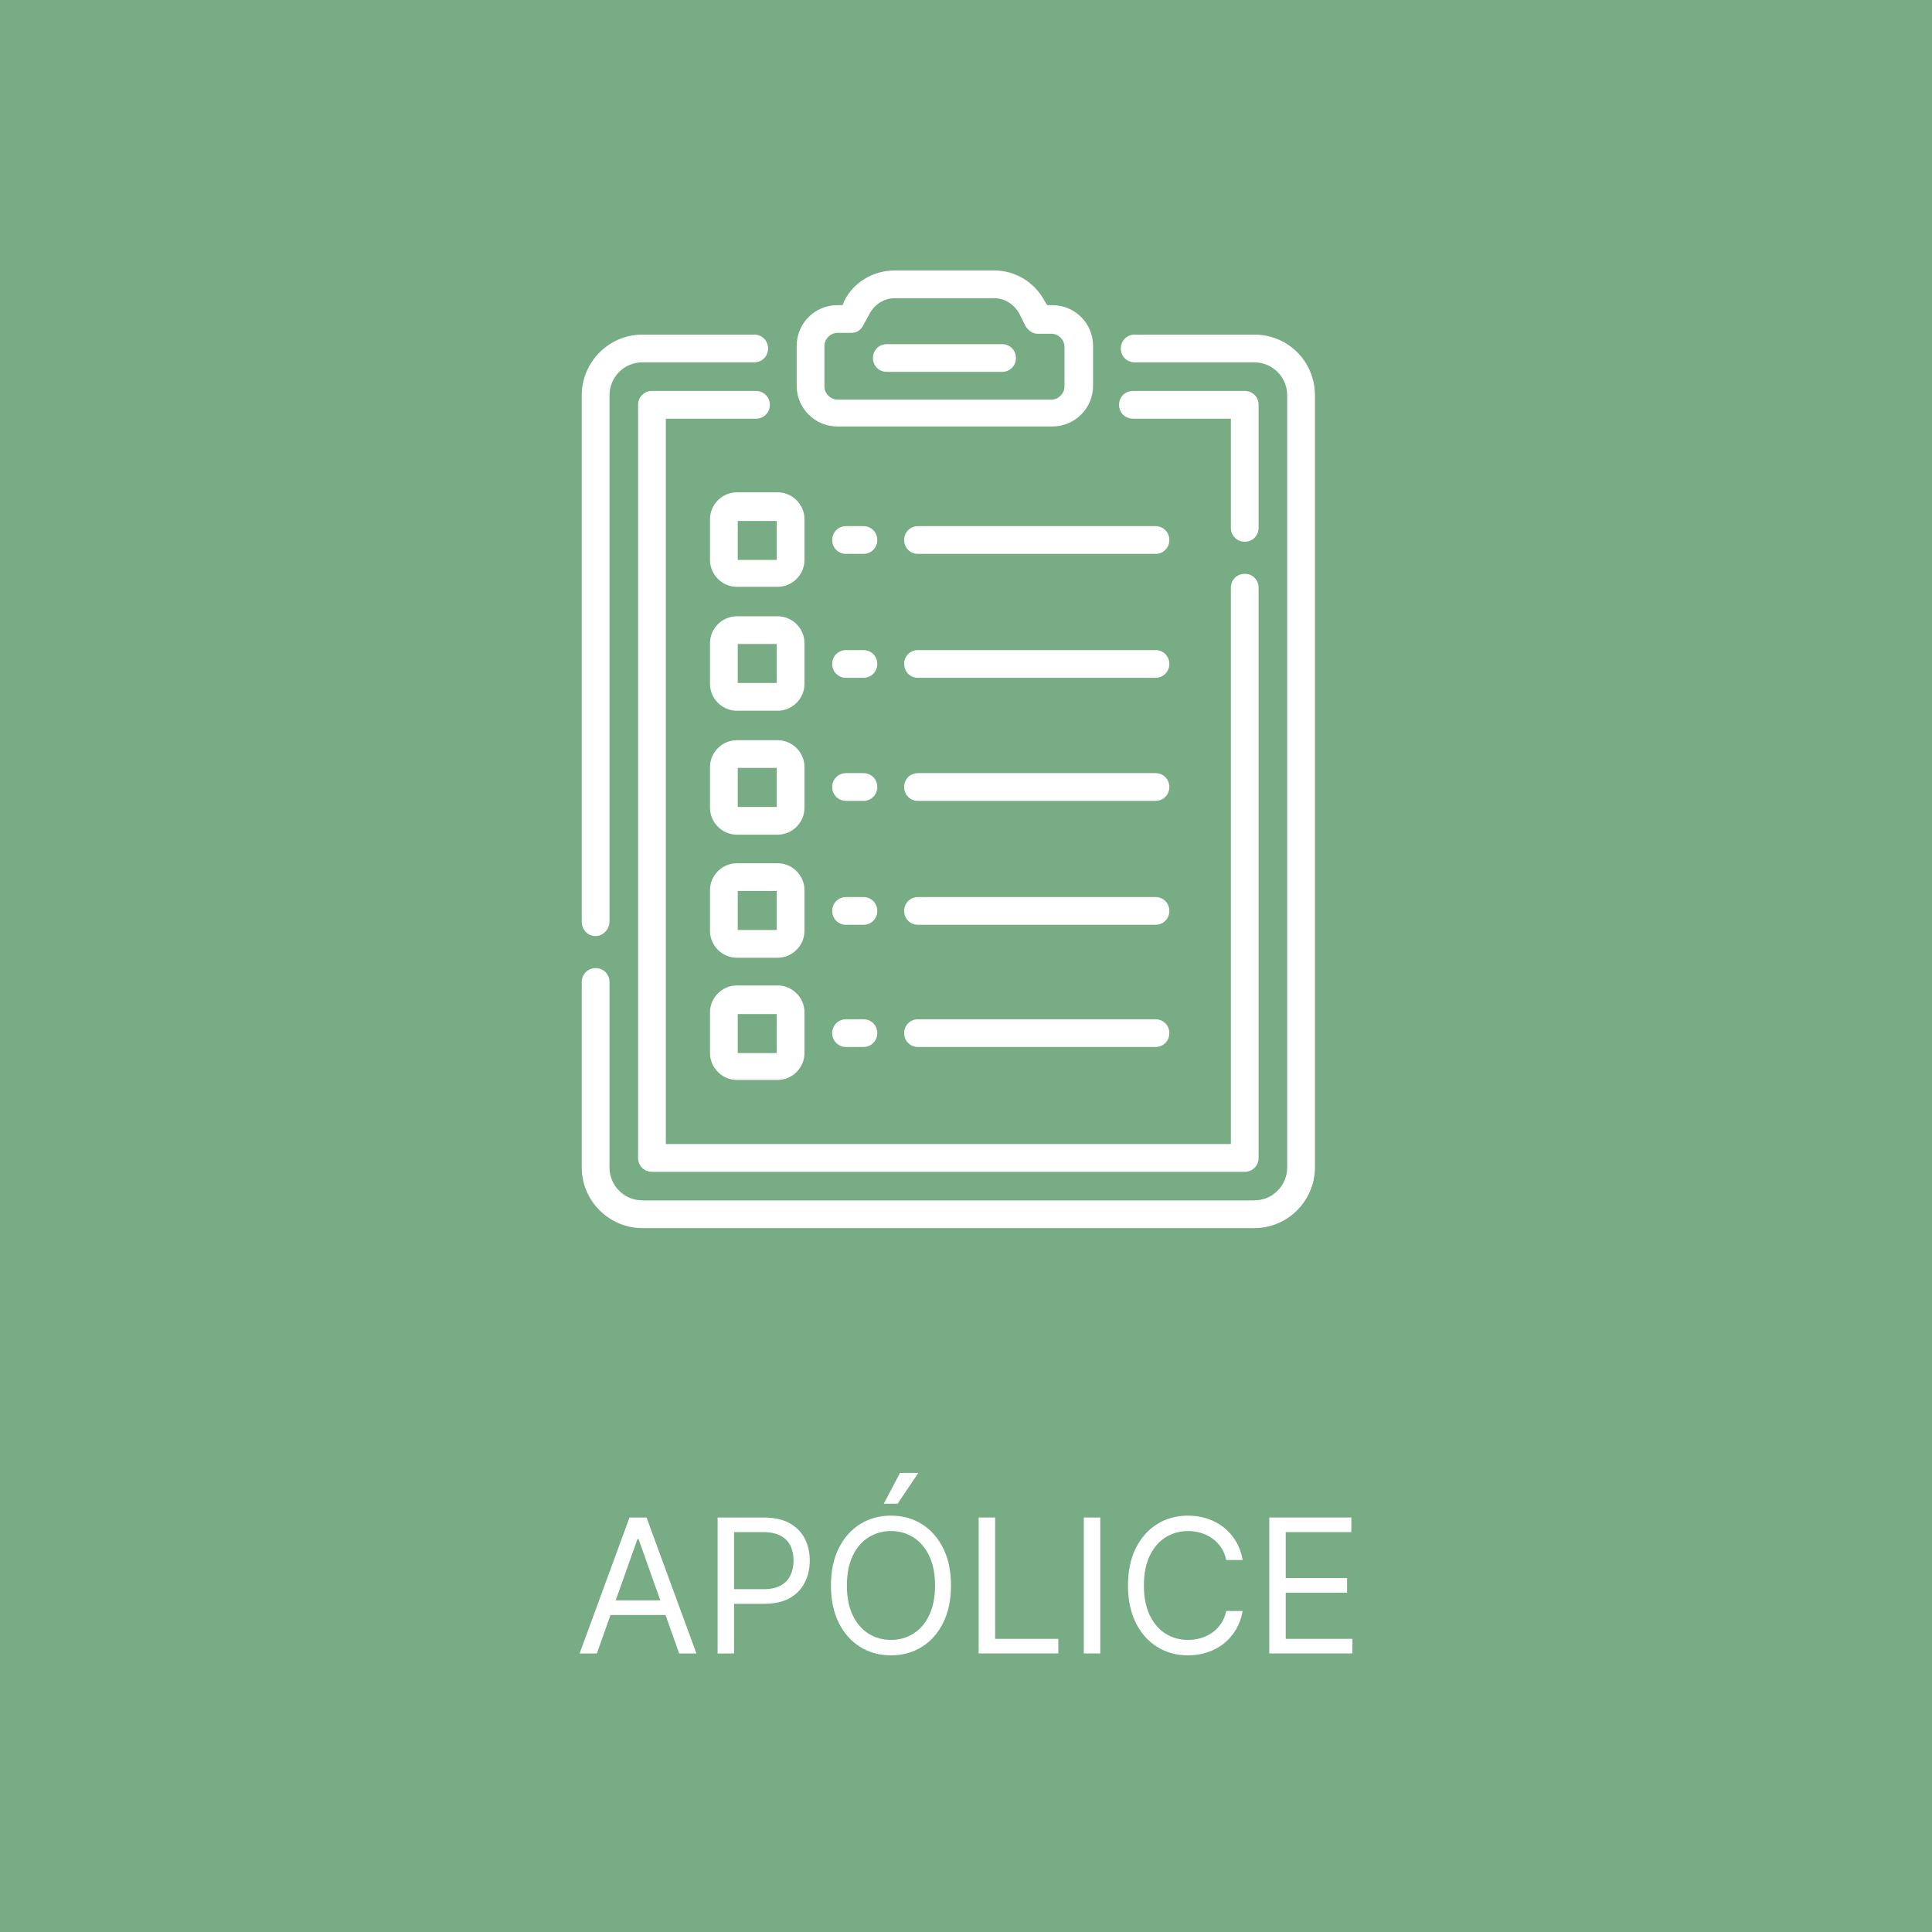
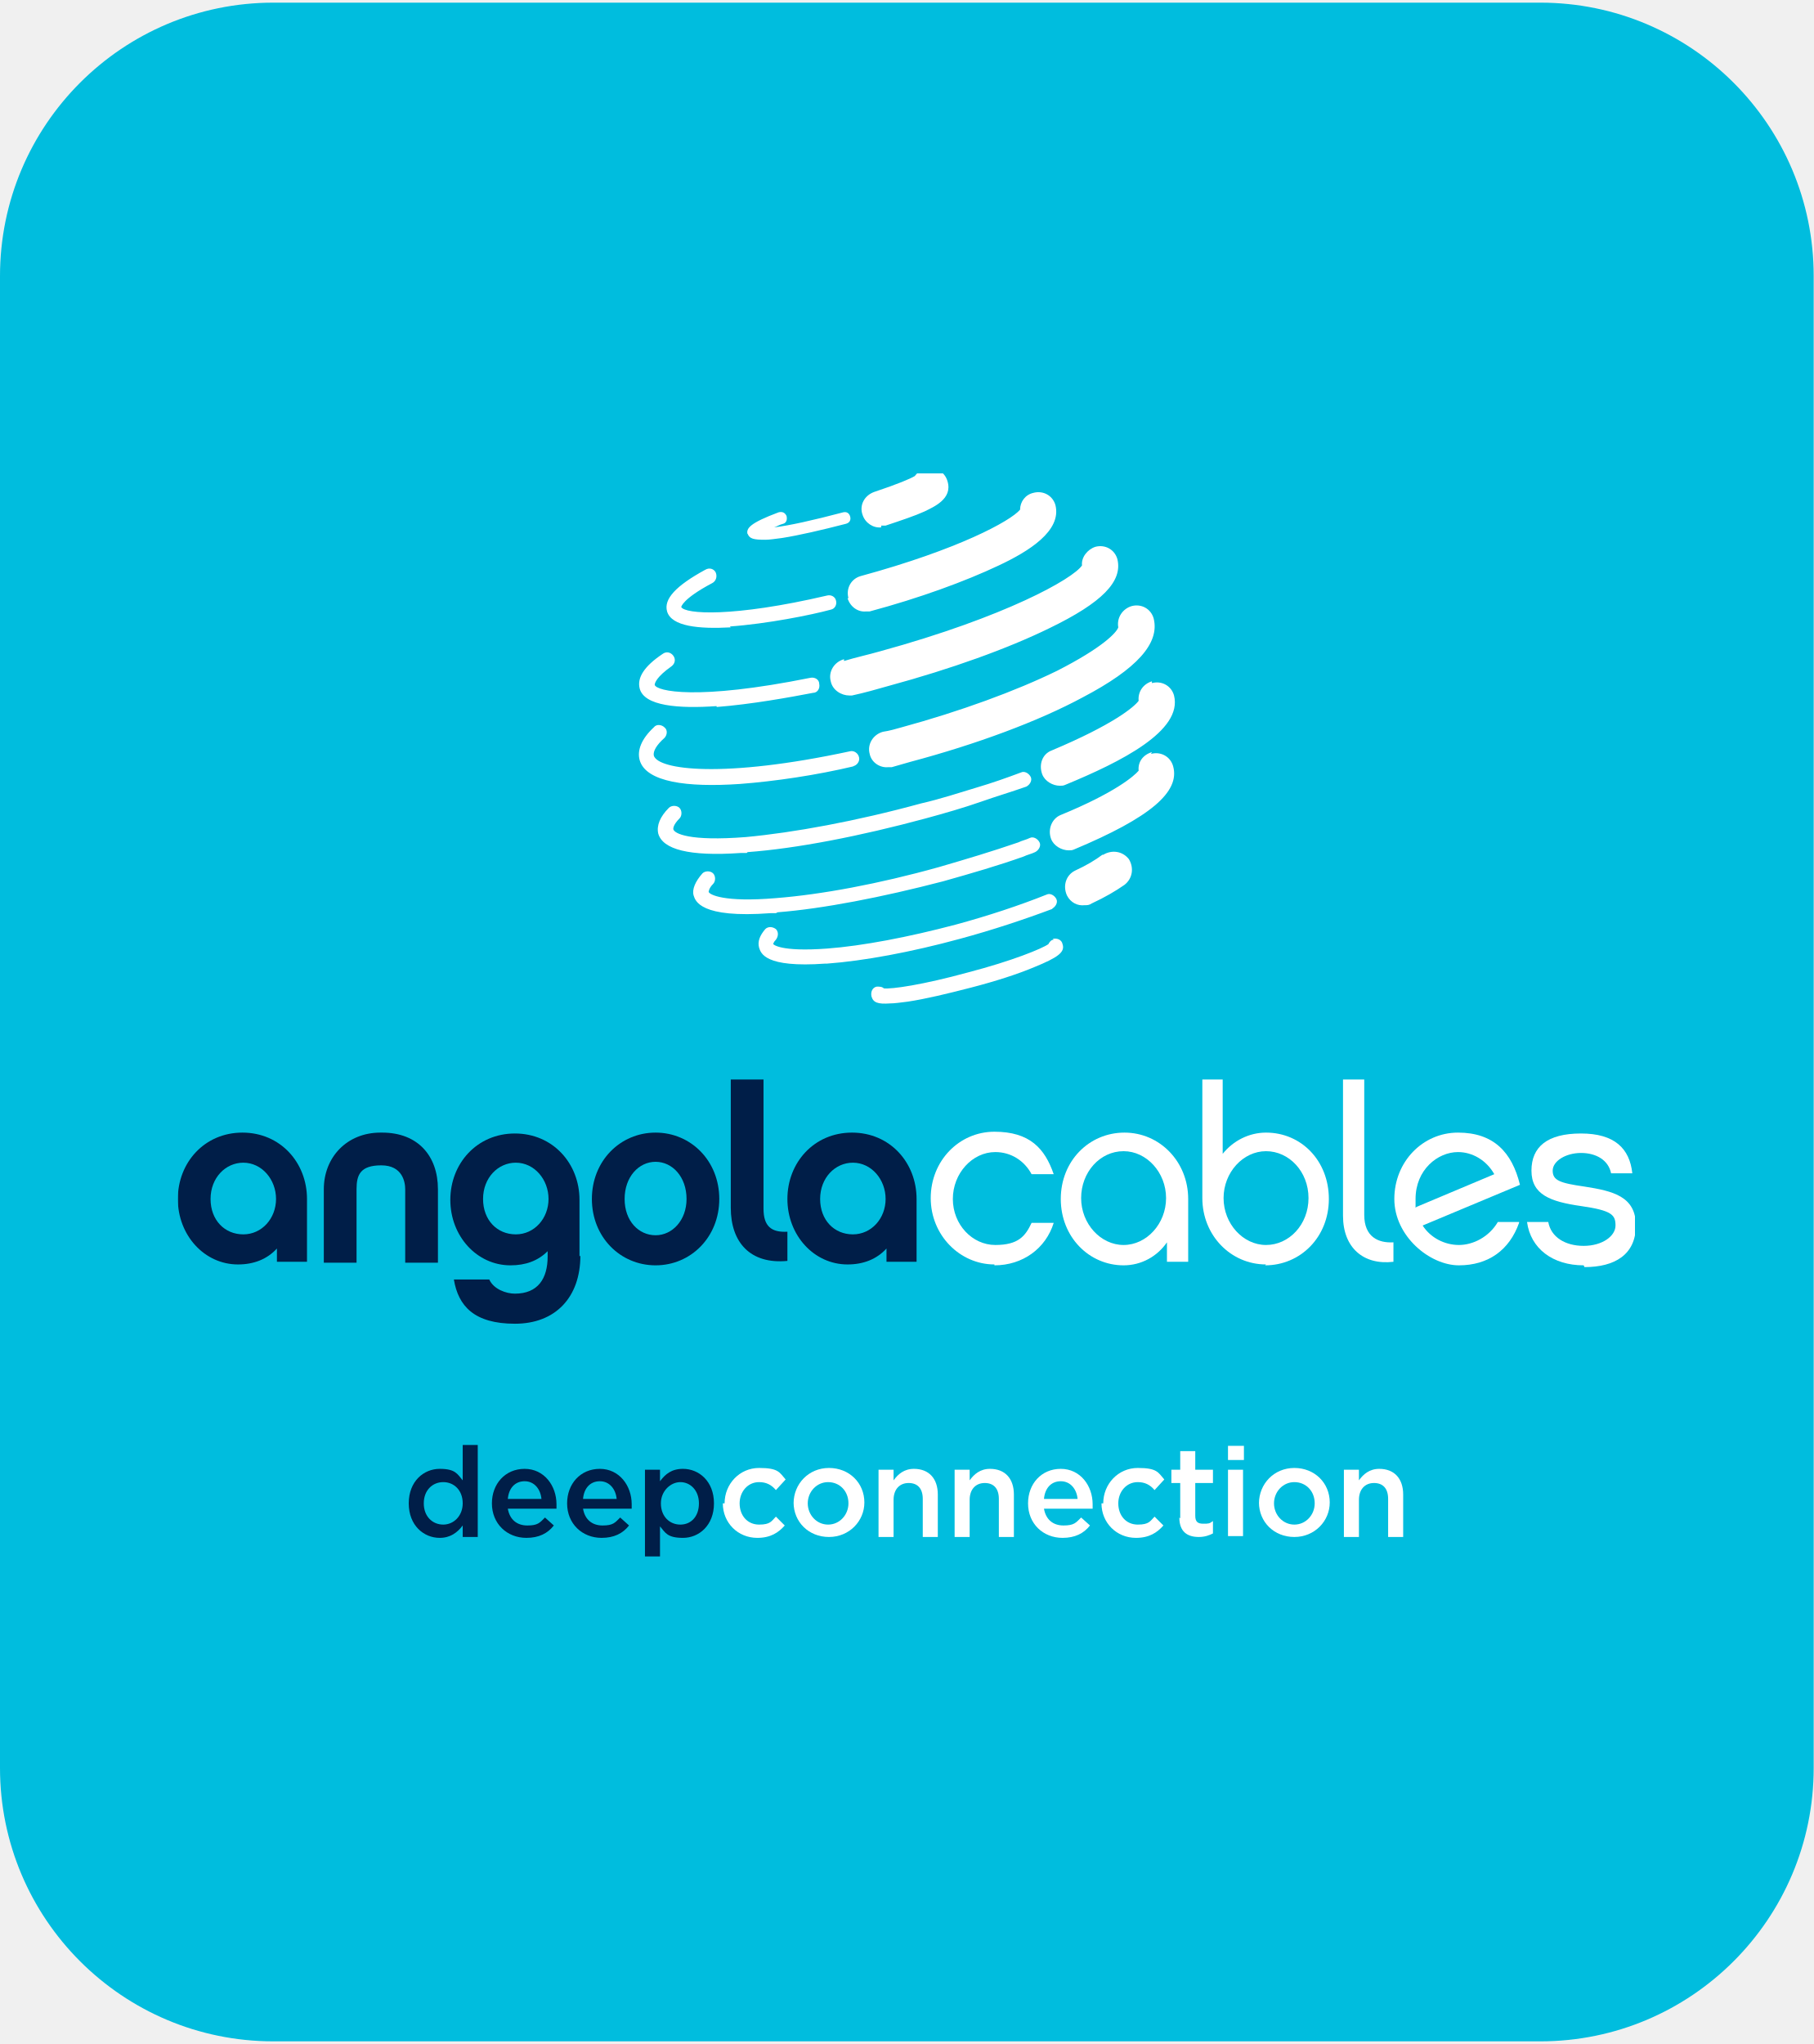
- <svg xmlns="http://www.w3.org/2000/svg" width="100" height="100" viewBox="0 0 100 100" fill="none">
-   <rect width="100" height="100" fill="#78AC84" />
-   <path d="M30.893 85.583H30L32.584 78.546H33.464L36.047 85.583H35.154L33.051 79.66H32.996L30.893 85.583ZM31.223 82.835H34.824V83.591H31.223V82.835Z" fill="white" />
-   <path d="M37.143 85.583V78.546H39.521C40.073 78.546 40.524 78.646 40.875 78.845C41.228 79.042 41.489 79.309 41.658 79.646C41.828 79.983 41.913 80.358 41.913 80.773C41.913 81.188 41.828 81.564 41.658 81.903C41.491 82.242 41.232 82.513 40.882 82.714C40.531 82.914 40.082 83.013 39.535 83.013H37.831V82.257H39.507C39.885 82.257 40.189 82.192 40.418 82.061C40.647 81.931 40.813 81.754 40.916 81.532C41.022 81.308 41.074 81.055 41.074 80.773C41.074 80.491 41.022 80.239 40.916 80.017C40.813 79.795 40.646 79.621 40.414 79.495C40.183 79.367 39.876 79.302 39.494 79.302H37.995V85.583H37.143Z" fill="white" />
-   <path d="M49.223 82.065C49.223 82.807 49.089 83.448 48.821 83.989C48.553 84.53 48.185 84.947 47.718 85.24C47.25 85.533 46.717 85.68 46.117 85.68C45.516 85.68 44.983 85.533 44.515 85.24C44.048 84.947 43.68 84.53 43.412 83.989C43.144 83.448 43.01 82.807 43.01 82.065C43.01 81.323 43.144 80.681 43.412 80.141C43.68 79.6 44.048 79.183 44.515 78.89C44.983 78.597 45.516 78.45 46.117 78.45C46.717 78.45 47.25 78.597 47.718 78.89C48.185 79.183 48.553 79.6 48.821 80.141C49.089 80.681 49.223 81.323 49.223 82.065ZM48.398 82.065C48.398 81.456 48.296 80.941 48.092 80.522C47.891 80.103 47.617 79.786 47.271 79.57C46.927 79.355 46.542 79.247 46.117 79.247C45.69 79.247 45.304 79.355 44.959 79.57C44.615 79.786 44.341 80.103 44.137 80.522C43.936 80.941 43.835 81.456 43.835 82.065C43.835 82.674 43.936 83.189 44.137 83.608C44.341 84.027 44.615 84.344 44.959 84.559C45.304 84.775 45.69 84.882 46.117 84.882C46.542 84.882 46.927 84.775 47.271 84.559C47.617 84.344 47.891 84.027 48.092 83.608C48.296 83.189 48.398 82.674 48.398 82.065ZM45.745 77.832L46.584 76.237H47.532L46.46 77.832H45.745Z" fill="white" />
-   <path d="M50.655 85.583V78.546H51.508V84.827H54.779V85.583H50.655Z" fill="white" />
-   <path d="M56.95 78.546V85.583H56.098V78.546H56.95Z" fill="white" />
-   <path d="M64.321 80.746H63.469C63.419 80.5 63.331 80.285 63.205 80.1C63.081 79.914 62.93 79.758 62.751 79.632C62.575 79.504 62.379 79.408 62.163 79.344C61.948 79.279 61.724 79.247 61.49 79.247C61.064 79.247 60.678 79.355 60.332 79.57C59.988 79.786 59.715 80.103 59.511 80.522C59.309 80.941 59.208 81.456 59.208 82.065C59.208 82.674 59.309 83.189 59.511 83.608C59.715 84.027 59.988 84.344 60.332 84.559C60.678 84.775 61.064 84.882 61.49 84.882C61.724 84.882 61.948 84.85 62.163 84.786C62.379 84.722 62.575 84.627 62.751 84.501C62.93 84.373 63.081 84.216 63.205 84.03C63.331 83.843 63.419 83.627 63.469 83.384H64.321C64.257 83.744 64.14 84.066 63.971 84.35C63.801 84.634 63.59 84.876 63.339 85.075C63.087 85.272 62.804 85.422 62.49 85.525C62.178 85.628 61.845 85.68 61.49 85.68C60.89 85.68 60.356 85.533 59.889 85.24C59.422 84.947 59.054 84.53 58.786 83.989C58.518 83.448 58.384 82.807 58.384 82.065C58.384 81.323 58.518 80.681 58.786 80.141C59.054 79.6 59.422 79.183 59.889 78.89C60.356 78.597 60.89 78.45 61.49 78.45C61.845 78.45 62.178 78.502 62.49 78.605C62.804 78.708 63.087 78.859 63.339 79.058C63.59 79.255 63.801 79.496 63.971 79.78C64.14 80.062 64.257 80.384 64.321 80.746Z" fill="white" />
-   <path d="M65.698 85.583V78.546H69.945V79.302H66.55V81.68H69.725V82.436H66.55V84.827H70V85.583H65.698Z" fill="white" />
-   <path d="M64.921 17.319H58.73C58.327 17.319 58.013 17.633 58.013 18.037C58.013 18.441 58.327 18.755 58.73 18.755H64.921C65.863 18.755 66.625 19.517 66.625 20.459V60.427C66.625 61.369 65.863 62.132 64.921 62.132H33.252C32.309 62.132 31.547 61.369 31.547 60.427V50.828C31.547 50.424 31.233 50.11 30.829 50.11C30.425 50.11 30.111 50.424 30.111 50.828V60.427C30.111 62.177 31.547 63.567 33.252 63.567H64.921C66.67 63.567 68.061 62.132 68.061 60.427V20.459C68.061 18.71 66.67 17.319 64.921 17.319Z" fill="white" />
-   <path d="M30.829 48.45C31.233 48.45 31.547 48.092 31.547 47.688V20.459C31.547 19.517 32.309 18.755 33.252 18.755H39.038C39.442 18.755 39.756 18.441 39.756 18.037C39.756 17.633 39.442 17.319 39.038 17.319H33.252C31.502 17.319 30.111 18.755 30.111 20.459V47.688C30.111 48.136 30.425 48.45 30.829 48.45Z" fill="white" />
-   <path d="M64.427 28.04C64.831 28.04 65.145 27.726 65.145 27.323V20.953C65.145 20.549 64.831 20.235 64.427 20.235H58.641C58.237 20.235 57.923 20.549 57.923 20.953C57.923 21.357 58.237 21.671 58.641 21.671H63.71V27.323C63.71 27.726 64.024 28.04 64.427 28.04Z" fill="white" />
-   <path d="M39.128 20.235H33.745C33.341 20.235 33.027 20.549 33.027 20.953V59.934C33.027 60.338 33.341 60.652 33.745 60.652H64.427C64.831 60.652 65.145 60.338 65.145 59.934V30.418C65.145 30.014 64.831 29.7 64.427 29.7C64.024 29.7 63.71 30.014 63.71 30.418V59.216H34.463V21.671H39.128C39.532 21.671 39.846 21.357 39.846 20.953C39.846 20.549 39.532 20.235 39.128 20.235Z" fill="white" />
-   <path d="M43.344 22.074H54.469C55.635 22.074 56.577 21.132 56.577 19.966V17.903C56.577 16.736 55.635 15.794 54.469 15.794H54.2L54.065 15.57C53.527 14.583 52.54 14 51.464 14H46.305C45.228 14 44.197 14.583 43.703 15.57L43.614 15.794H43.344C42.178 15.794 41.236 16.736 41.236 17.903V19.966C41.236 21.132 42.178 22.074 43.344 22.074ZM42.672 17.903C42.672 17.544 42.986 17.23 43.344 17.23H44.062C44.331 17.23 44.556 17.095 44.69 16.826L45.004 16.243C45.273 15.749 45.767 15.435 46.305 15.435H51.464C52.002 15.435 52.495 15.749 52.764 16.243L53.078 16.871C53.213 17.095 53.437 17.275 53.706 17.275H54.424C54.783 17.275 55.097 17.589 55.097 17.947V20.011C55.097 20.37 54.783 20.684 54.424 20.684H43.344C42.986 20.684 42.672 20.37 42.672 20.011V17.903Z" fill="white" />
-   <path d="M45.901 19.248H51.867C52.271 19.248 52.585 18.934 52.585 18.531C52.585 18.127 52.271 17.813 51.867 17.813H45.901C45.498 17.813 45.184 18.127 45.184 18.531C45.184 18.934 45.498 19.248 45.901 19.248Z" fill="white" />
-   <path d="M41.64 46.073C41.64 45.31 41.012 44.682 40.249 44.682H38.141C37.378 44.682 36.75 45.31 36.75 46.073V48.181C36.75 48.944 37.378 49.572 38.141 49.572H40.249C41.012 49.572 41.64 48.944 41.64 48.181C41.64 48.226 41.64 46.073 41.64 46.073ZM40.204 48.136H38.186V46.118H40.204V48.136Z" fill="white" />
-   <path d="M44.69 46.432H43.793C43.389 46.432 43.075 46.746 43.075 47.15C43.075 47.553 43.389 47.867 43.793 47.867H44.69C45.094 47.867 45.408 47.553 45.408 47.15C45.408 46.746 45.094 46.432 44.69 46.432Z" fill="white" />
-   <path d="M59.807 46.432H47.516C47.112 46.432 46.798 46.746 46.798 47.15C46.798 47.553 47.112 47.867 47.516 47.867H59.807C60.211 47.867 60.525 47.553 60.525 47.15C60.525 46.746 60.211 46.432 59.807 46.432Z" fill="white" />
-   <path d="M41.64 39.703C41.64 38.941 41.012 38.313 40.249 38.313H38.141C37.378 38.313 36.75 38.941 36.75 39.703V41.812C36.75 42.574 37.378 43.202 38.141 43.202H40.249C41.012 43.202 41.64 42.574 41.64 41.812V39.703ZM40.204 41.767H38.186V39.748H40.204V41.767Z" fill="white" />
-   <path d="M44.69 40.017H43.793C43.389 40.017 43.075 40.331 43.075 40.735C43.075 41.139 43.389 41.453 43.793 41.453H44.69C45.094 41.453 45.408 41.139 45.408 40.735C45.408 40.331 45.094 40.017 44.69 40.017Z" fill="white" />
-   <path d="M59.807 40.017H47.516C47.112 40.017 46.798 40.331 46.798 40.735C46.798 41.139 47.112 41.453 47.516 41.453H59.807C60.211 41.453 60.525 41.139 60.525 40.735C60.525 40.331 60.211 40.017 59.807 40.017Z" fill="white" />
-   <path d="M41.64 33.289C41.64 32.526 41.012 31.898 40.249 31.898H38.141C37.378 31.898 36.75 32.526 36.75 33.289V35.397C36.75 36.16 37.378 36.788 38.141 36.788H40.249C41.012 36.788 41.64 36.16 41.64 35.397V33.289ZM40.204 35.352H38.186V33.334H40.204V35.352Z" fill="white" />
-   <path d="M44.69 33.648H43.793C43.389 33.648 43.075 33.962 43.075 34.365C43.075 34.769 43.389 35.083 43.793 35.083H44.69C45.094 35.083 45.408 34.769 45.408 34.365C45.408 33.962 45.094 33.648 44.69 33.648Z" fill="white" />
-   <path d="M59.807 33.648H47.516C47.112 33.648 46.798 33.962 46.798 34.365C46.798 34.769 47.112 35.083 47.516 35.083H59.807C60.211 35.083 60.525 34.769 60.525 34.365C60.525 33.962 60.211 33.648 59.807 33.648Z" fill="white" />
-   <path d="M41.64 26.874C41.64 26.111 41.012 25.483 40.249 25.483H38.141C37.378 25.483 36.75 26.111 36.75 26.874V28.982C36.75 29.745 37.378 30.373 38.141 30.373H40.249C41.012 30.373 41.64 29.745 41.64 28.982C41.64 29.027 41.64 26.874 41.64 26.874ZM40.204 28.982H38.186V26.964H40.204V28.982Z" fill="white" />
-   <path d="M44.69 27.233H43.793C43.389 27.233 43.075 27.547 43.075 27.951C43.075 28.354 43.389 28.668 43.793 28.668H44.69C45.094 28.668 45.408 28.354 45.408 27.951C45.408 27.547 45.094 27.233 44.69 27.233Z" fill="white" />
-   <path d="M59.807 27.233H47.516C47.112 27.233 46.798 27.547 46.798 27.951C46.798 28.354 47.112 28.668 47.516 28.668H59.807C60.211 28.668 60.525 28.354 60.525 27.951C60.525 27.547 60.211 27.233 59.807 27.233Z" fill="white" />
-   <path d="M40.249 51.007H38.141C37.378 51.007 36.75 51.635 36.75 52.398V54.506C36.75 55.269 37.378 55.897 38.141 55.897H40.249C41.012 55.897 41.64 55.269 41.64 54.506V52.398C41.64 51.635 41.012 51.007 40.249 51.007ZM40.204 54.506H38.186V52.488H40.204V54.506Z" fill="white" />
-   <path d="M44.69 52.757H43.793C43.389 52.757 43.075 53.071 43.075 53.474C43.075 53.878 43.389 54.192 43.793 54.192H44.69C45.094 54.192 45.408 53.878 45.408 53.474C45.408 53.071 45.094 52.757 44.69 52.757Z" fill="white" />
-   <path d="M59.807 52.757H47.516C47.112 52.757 46.798 53.071 46.798 53.474C46.798 53.878 47.112 54.192 47.516 54.192H59.807C60.211 54.192 60.525 53.878 60.525 53.474C60.525 53.071 60.211 52.757 59.807 52.757Z" fill="white" />
+ <svg xmlns="http://www.w3.org/2000/svg" width="205" height="231" viewBox="0 0 205 231" fill="none">
+   <path d="M174.1 0.3H30.9C13.834 0.3 0 14.134 0 31.2V199.8C0 216.866 13.834 230.7 30.9 230.7H174.1C191.166 230.7 205 216.866 205 199.8V31.2C205 14.134 191.166 0.3 174.1 0.3Z" fill="#00BDDE" />
+   <mask id="mask0_2012_30" style="mask-type:luminance" maskUnits="userSpaceOnUse" x="20" y="53" width="165" height="125">
+     <path d="M184.8 53.5H20.1V177.6H184.8V53.5Z" fill="white" />
+   </mask>
+   <g mask="url(#mask0_2012_30)">
+     <path d="M34.8 142.6H31.3V141.1C30.2 142.3 28.7 142.9 26.9 142.9C23.1 142.9 20.1 139.6 20.1 135.5C20.1 131.4 23.1 128 27.4 128C31.7 128 34.7 131.4 34.7 135.5V142.6H34.8ZM27.5 131.4C25.5 131.4 23.8 133.1 23.8 135.5C23.8 137.9 25.4 139.5 27.5 139.5C29.6 139.5 31.2 137.7 31.2 135.5C31.2 133.3 29.6 131.4 27.5 131.4Z" fill="#001E48" />
+     <path d="M43.2 128C47.2 128 49.5 130.6 49.5 134.4V142.7H45.8V134.4C45.8 133.6 45.5 131.7 43.1 131.7C40.7 131.7 40.3 132.8 40.3 134.4V142.7H36.6V134.4C36.6 130.8 39.2 128 43 128" fill="#001E48" />
+     <path d="M65.6 141.9C65.6 146.6 62.8 149.6 58.2 149.6C53.6 149.6 51.8 147.6 51.3 144.6H55.3C55.8 145.7 57.2 146.2 58.2 146.2C60.8 146.2 61.9 144.5 61.9 142V141.4C60.8 142.5 59.4 143 57.7 143C53.9 143 50.9 139.7 50.9 135.6C50.9 131.5 53.9 128.1 58.2 128.1C62.5 128.1 65.5 131.5 65.5 135.6V142L65.6 141.9ZM58.3 131.4C56.3 131.4 54.6 133.1 54.6 135.5C54.6 137.9 56.2 139.5 58.3 139.5C60.4 139.5 62 137.7 62 135.5C62 133.3 60.4 131.4 58.3 131.4Z" fill="#001E48" />
+     <path d="M81.3 135.5C81.3 139.8 78.1 143 74.1 143C70.1 143 66.9 139.8 66.9 135.5C66.9 131.2 70.1 128 74.1 128C78.1 128 81.3 131.2 81.3 135.5ZM77.6 135.5C77.6 133 76 131.3 74.1 131.3C72.2 131.3 70.6 133 70.6 135.5C70.6 138 72.2 139.6 74.1 139.6C76 139.6 77.6 137.9 77.6 135.5Z" fill="#001E48" />
+     <path d="M82.6 122H86.3V136.6C86.3 138.6 87.2 139.3 89 139.2V142.5C84.8 142.9 82.6 140.4 82.6 136.5V121.9V122Z" fill="#001E48" />
+     <path d="M103.7 142.6H100.2V141.1C99.1 142.3 97.6 142.9 95.8 142.9C92 142.9 89 139.6 89 135.5C89 131.4 92 128 96.3 128C100.6 128 103.6 131.4 103.6 135.5V142.6H103.7ZM96.4 131.4C94.4 131.4 92.7 133.1 92.7 135.5C92.7 137.9 94.3 139.5 96.4 139.5C98.5 139.5 100.1 137.7 100.1 135.5C100.1 133.3 98.5 131.4 96.4 131.4Z" fill="#001E48" />
+     <path d="M112.4 142.9C108.5 142.9 105.2 139.6 105.2 135.4C105.2 131.2 108.4 127.9 112.4 127.9C116.4 127.9 118.1 129.8 119.1 132.7H116.6C115.8 131.2 114.3 130.2 112.5 130.2C109.9 130.2 107.7 132.6 107.7 135.5C107.7 138.4 109.9 140.7 112.5 140.7C115.1 140.7 115.9 139.7 116.6 138.2H119.1C118.2 141.1 115.6 143 112.4 143" fill="white" />
+     <path d="M134.2 142.6H131.9V140.4C130.8 142 129 143 127 143C123.1 143 119.9 139.8 119.9 135.5C119.9 131.2 123.1 128 127.1 128C131.1 128 134.3 131.3 134.3 135.5V142.6H134.2ZM127 130.1C124.3 130.1 122.2 132.5 122.2 135.4C122.2 138.3 124.4 140.7 127 140.7C129.6 140.7 131.8 138.3 131.8 135.4C131.8 132.5 129.6 130.1 127 130.1Z" fill="white" />
+     <path d="M143.1 142.9C139.1 142.9 135.9 139.6 135.9 135.4V122H138.2V130.4C139.4 128.9 141.2 128 143.1 128C147.1 128 150.2 131.2 150.2 135.5C150.2 139.8 147 143 143 143M143.1 130.1C140.5 130.1 138.3 132.5 138.3 135.4C138.3 138.3 140.5 140.7 143.1 140.7C145.7 140.7 147.9 138.4 147.9 135.4C147.9 132.4 145.7 130.1 143.1 130.1Z" fill="white" />
+     <path d="M151.9 122H154.2V137.3C154.2 139.8 155.8 140.5 157.5 140.4V142.6C154.1 143 151.8 141 151.8 137.4V122H151.9Z" fill="white" />
+     <path d="M171.7 138.2C170.6 141.3 168.2 143 164.9 143C161.6 143 157.6 139.7 157.6 135.5C157.6 131.3 160.8 128 164.8 128C168.8 128 170.9 130.2 171.8 133.9L160.8 138.5C161.7 139.9 163.3 140.7 164.9 140.7C166.5 140.7 168.3 139.8 169.3 138.1H171.7V138.2ZM160.1 136.4L168.9 132.7C168 131.1 166.4 130.2 164.8 130.2C162.5 130.2 160 132.2 160 135.5C160 138.8 160 136.2 160 136.5" fill="white" />
+     <path d="M179 143C175.5 143 173 141.1 172.6 138.1H175C175.3 139.8 176.9 140.8 179 140.8C181.1 140.8 182.6 139.7 182.6 138.5C182.6 137.3 182.2 136.8 178.7 136.3C175.2 135.8 173.1 135 173.1 132.3C173.1 129.6 174.9 128.1 178.7 128.1C182.5 128.1 184.2 129.8 184.5 132.6H182.1C181.8 131.1 180.4 130.3 178.7 130.3C177 130.3 175.5 131.2 175.5 132.3C175.5 133.4 176.3 133.7 179.1 134.1C182.3 134.6 184.9 135.2 184.9 138.5C184.9 141.8 182.5 143.2 179.1 143.2" fill="white" />
+     <path d="M84.5 60.4C84.3 59.7 84.8 59.1 88 57.9C88.4 57.8 88.7 57.9 88.9 58.3C89 58.7 88.9 59.1 88.5 59.2C88.1 59.3 87.8 59.5 87.5 59.6C89.2 59.4 91.9 58.8 95.3 57.9C95.7 57.8 96 58 96.1 58.4C96.2 58.8 96 59.1 95.6 59.2C92.9 59.9 90.3 60.5 88.4 60.8C87.6 60.9 87 61 86.5 61C85.2 61 84.7 60.9 84.5 60.3M119.1 106.2C118.8 106.2 118.6 106.5 118.5 106.7C117.8 107.2 114.4 108.6 109.4 109.9C104.3 111.3 100.8 111.8 99.9 111.7C99.7 111.5 99.4 111.5 99.1 111.5C98.6 111.6 98.4 112.1 98.5 112.6C98.7 113.3 99.2 113.5 100.6 113.4C101.1 113.4 101.8 113.3 102.6 113.2C104.6 112.9 107.1 112.3 109.8 111.6C112.5 110.9 115 110.1 116.9 109.3C119.6 108.2 120.4 107.6 120.1 106.7C120 106.2 119.5 106 119 106.1M118.9 102.7C119.3 102.5 119.6 102 119.4 101.6C119.2 101.2 118.7 100.9 118.3 101.1C115.3 102.3 111.7 103.5 108 104.5C102.7 105.9 97.5 106.9 93.5 107.2C88.1 107.6 87.4 106.7 87.4 106.7C87.4 106.7 87.4 106.5 87.7 106.2C88 105.8 88 105.3 87.7 105C87.3 104.7 86.8 104.7 86.5 105C85.9 105.7 85.6 106.4 85.8 107.1C86 107.7 86.4 109.4 93.3 108.9C93.3 108.9 93.4 108.9 93.5 108.9C97.6 108.6 103 107.6 108.5 106.1C112.2 105.1 115.8 103.9 119 102.7M81 79.9C84.9 79.6 89.3 78.8 91.9 78.3C92.4 78.3 92.7 77.8 92.6 77.3C92.6 76.8 92.1 76.5 91.6 76.6C78.7 79.2 74.2 78.1 74 77.4C74 77.2 74.2 76.5 75.9 75.3C76.3 75 76.4 74.5 76.1 74.1C75.8 73.7 75.3 73.6 74.9 73.9C72.8 75.3 72 76.6 72.3 77.8C72.8 79.8 76.7 80.1 81 79.8M82.5 70.8C86.7 70.5 91.7 69.5 93.9 68.9C94.4 68.8 94.6 68.3 94.5 67.9C94.4 67.4 93.9 67.2 93.5 67.3C82.8 69.8 77.4 69.4 77 68.6C77 68.6 77.1 67.7 80.5 65.9C80.9 65.7 81.1 65.2 80.9 64.7C80.7 64.3 80.2 64.1 79.7 64.4C76.4 66.2 75 67.7 75.4 69.1C75.9 70.8 79 71.1 82.6 70.9M87.9 103.1C93 102.7 99.7 101.4 106.6 99.6C109.8 98.7 112.9 97.8 115.7 96.8C116.1 96.6 116.6 96.5 117 96.3C117.4 96.1 117.7 95.6 117.5 95.2C117.3 94.8 116.8 94.5 116.4 94.7C116 94.9 115.5 95 115.1 95.2C112.2 96.2 109.2 97.1 106.1 98C99.3 99.9 92.8 101.1 87.7 101.5C81.8 102 80.2 101.1 80.1 100.8C80.1 100.8 80.1 100.4 80.6 99.9C80.9 99.6 80.9 99 80.6 98.7C80.3 98.4 79.7 98.4 79.4 98.7C78.6 99.6 78.2 100.5 78.4 101.2C78.6 101.8 79.1 103.8 87.1 103.2C87.3 103.2 87.5 103.2 87.7 103.2M96.4 86.6C96.9 86.5 97.2 86 97.1 85.6C97 85.1 96.5 84.8 96.1 84.9C81.7 88 74.4 87 73.9 85.4C73.8 84.9 74.2 84.2 75.1 83.4C75.4 83.1 75.5 82.5 75.1 82.2C74.8 81.9 74.2 81.8 73.9 82.2C72.5 83.5 72 84.8 72.3 85.9C73 88.4 77.7 89 83.6 88.6C87.6 88.3 92.3 87.6 96.5 86.6M84.5 96.3C90 95.9 97.2 94.5 104.6 92.5C106.8 91.9 108.9 91.3 110.9 90.6C112.6 90 114.3 89.5 116 88.9C116.4 88.7 116.7 88.2 116.5 87.8C116.3 87.4 115.8 87.1 115.4 87.3C113.8 87.9 112.1 88.5 110.4 89C108.4 89.6 106.3 90.3 104.1 90.8C96.8 92.8 89.7 94.1 84.3 94.6C77.9 95.1 76.2 94.2 76.1 93.7C76.1 93.6 76.1 93.2 76.8 92.5C77.1 92.2 77.1 91.6 76.8 91.3C76.5 91 75.9 91 75.6 91.3C74.6 92.3 74.2 93.3 74.4 94.2C74.9 96 77.9 96.8 83.7 96.4C83.9 96.4 84.2 96.4 84.4 96.4M130.2 77C129.2 77.3 128.6 78.2 128.7 79.2C128.2 79.9 125.8 81.9 118.9 84.8C117.8 85.2 117.4 86.4 117.8 87.5C118.1 88.3 119 88.8 119.8 88.8C120 88.8 120.2 88.8 120.4 88.7C126.7 86.1 133.7 82.6 132.7 78.6C132.4 77.5 131.3 76.9 130.2 77.2M124.6 96.6C123.8 97.2 122.8 97.8 121.5 98.4C120.5 98.9 120.1 100.1 120.6 101.2C121 102 121.8 102.4 122.6 102.3C122.9 102.3 123.1 102.3 123.4 102.1C124.9 101.4 126.1 100.7 127.1 100C128 99.3 128.2 98.1 127.6 97.1C126.9 96.2 125.7 96 124.7 96.6M95.4 74.5C94.3 74.8 93.6 75.9 93.9 77C94.1 78 95.1 78.6 96 78.6C96.1 78.6 96.2 78.6 96.3 78.6C97.7 78.3 99.1 77.9 100.5 77.5C107.5 75.6 113.9 73.3 118.6 71C124.6 68.1 126.9 65.7 126.3 63.2C126 62.1 124.9 61.5 123.8 61.8C122.9 62.1 122.2 63 122.3 63.9C121.3 65.4 113.7 69.7 99.5 73.6C98.1 74 96.7 74.3 95.4 74.7M95.8 67.6C96.1 68.6 97 69.2 97.9 69.1C98 69.1 98.2 69.1 98.3 69.1C103.9 67.6 109.1 65.7 112.9 63.9C116.3 62.3 120 60 119.3 57.1C119 56 117.9 55.4 116.8 55.7C115.9 55.9 115.3 56.7 115.3 57.6C114.2 58.9 108.3 62.1 97.3 65.1C96.2 65.4 95.6 66.5 95.9 67.6M130.2 85C129.2 85.3 128.6 86.1 128.7 87.1C128.2 87.7 126 89.6 119.9 92.1C118.9 92.5 118.4 93.7 118.8 94.8C119.1 95.6 120 96.1 120.8 96.1C121 96.1 121.2 96.1 121.4 96C130 92.4 133.4 89.5 132.6 86.6C132.3 85.5 131.2 84.9 130.1 85.2M126.4 70.9C126.2 71.5 124.6 73.2 119.5 75.8C114.8 78.1 108.5 80.4 101.9 82.2C101.2 82.4 100.5 82.6 99.8 82.7C98.7 83 98 84.1 98.3 85.2C98.5 86.2 99.5 86.8 100.4 86.7C100.5 86.7 100.6 86.7 100.8 86.7C101.5 86.5 102.2 86.3 102.9 86.1C110.4 84.1 117.4 81.5 122.4 78.8C128.5 75.6 131.1 72.7 130.4 69.9C130.1 68.8 129 68.2 127.9 68.5C126.9 68.8 126.2 69.8 126.4 70.9ZM99.6 59.4C99.8 59.4 99.9 59.4 100.1 59.4C101.9 58.8 103.4 58.3 104.5 57.8C105.5 57.3 107.7 56.4 107.1 54.4C106.8 53.3 105.7 52.7 104.6 53C104.1 53.1 103.7 53.4 103.4 53.8C102.9 54.1 101.5 54.7 98.8 55.6C97.7 56 97.1 57.1 97.5 58.2C97.8 59.1 98.7 59.7 99.6 59.6" fill="white" />
+   </g>
+   <path d="M46.2 169.9C46.2 167.4 47.9 166 49.7 166C51.5 166 51.7 166.6 52.3 167.3V163.3H54V173.7H52.3V172.4C51.7 173.2 50.9 173.8 49.7 173.8C47.9 173.8 46.2 172.4 46.2 169.9ZM52.3 169.9C52.3 168.4 51.3 167.5 50.1 167.5C48.9 167.5 47.9 168.4 47.9 169.9C47.9 171.4 48.9 172.3 50.1 172.3C51.3 172.3 52.3 171.3 52.3 169.9Z" fill="#001E48" />
+   <path d="M55.6 169.9C55.6 167.7 57.1 166 59.3 166C61.5 166 62.9 167.9 62.9 170C62.9 172.1 62.9 170.3 62.9 170.5H57.4C57.6 171.7 58.4 172.4 59.6 172.4C60.8 172.4 61 172.1 61.6 171.5L62.6 172.4C61.9 173.3 60.9 173.8 59.5 173.8C57.3 173.8 55.6 172.2 55.6 169.9ZM61.2 169.4C61.1 168.3 60.4 167.4 59.3 167.4C58.2 167.4 57.5 168.2 57.4 169.4H61.3H61.2Z" fill="#001E48" />
+   <path d="M64.1 169.9C64.1 167.7 65.6 166 67.8 166C70 166 71.4 167.9 71.4 170C71.4 172.1 71.4 170.3 71.4 170.5H65.9C66.1 171.7 66.9 172.4 68.1 172.4C69.3 172.4 69.5 172.1 70.1 171.5L71.1 172.4C70.4 173.3 69.4 173.8 68 173.8C65.8 173.8 64.1 172.2 64.1 169.9ZM69.7 169.4C69.6 168.3 68.9 167.4 67.8 167.4C66.7 167.4 66 168.2 65.9 169.4H69.8H69.7Z" fill="#001E48" />
+   <path d="M72.9 166.1H74.6V167.4C75.2 166.6 75.9 166 77.2 166C79 166 80.7 167.4 80.7 169.9C80.7 172.4 79 173.8 77.2 173.8C75.4 173.8 75.2 173.2 74.6 172.5V175.9H72.9V166.1ZM79 169.9C79 168.4 78 167.5 76.9 167.5C75.8 167.5 74.7 168.5 74.7 169.9C74.7 171.4 75.7 172.3 76.9 172.3C78.1 172.3 79 171.4 79 169.9Z" fill="#001E48" />
+   <path d="M81.9 169.9C81.9 167.7 83.6 165.9 85.8 165.9C88 165.9 88.1 166.4 88.8 167.2L87.7 168.4C87.2 167.8 86.6 167.5 85.8 167.5C84.5 167.5 83.6 168.6 83.6 169.9C83.6 171.3 84.5 172.3 85.8 172.3C87.1 172.3 87.2 171.9 87.7 171.4L88.7 172.4C88 173.2 87.1 173.8 85.6 173.8C83.4 173.8 81.7 172.1 81.7 169.9H81.9Z" fill="white" />
+   <path d="M89.7 169.9C89.7 167.7 91.4 165.9 93.7 165.9C96 165.9 97.7 167.6 97.7 169.8C97.7 171.9 96 173.7 93.7 173.7C91.4 173.7 89.7 172 89.7 169.8V169.9ZM95.9 169.9C95.9 168.5 94.9 167.5 93.6 167.5C92.3 167.5 91.3 168.6 91.3 169.9C91.3 171.2 92.3 172.3 93.6 172.3C94.9 172.3 95.9 171.2 95.9 169.9Z" fill="white" />
+   <path d="M99.3 166.1H101V167.3C101.5 166.6 102.2 166 103.3 166C105 166 106 167.1 106 168.9V173.7H104.3V169.4C104.3 168.2 103.7 167.6 102.7 167.6C101.7 167.6 101 168.3 101 169.5V173.7H99.3V166.2V166.1Z" fill="white" />
+   <path d="M107.9 166.1H109.6V167.3C110.1 166.6 110.8 166 111.9 166C113.6 166 114.6 167.1 114.6 168.9V173.7H112.9V169.4C112.9 168.2 112.3 167.6 111.3 167.6C110.3 167.6 109.6 168.3 109.6 169.5V173.7H107.9V166.2V166.1Z" fill="white" />
+   <path d="M116.2 169.9C116.2 167.7 117.7 166 119.9 166C122.1 166 123.5 167.9 123.5 170C123.5 172.1 123.5 170.3 123.5 170.5H118C118.2 171.7 119 172.4 120.2 172.4C121.4 172.4 121.6 172.1 122.2 171.5L123.2 172.4C122.5 173.3 121.5 173.8 120.1 173.8C117.9 173.8 116.2 172.2 116.2 169.9ZM121.8 169.4C121.7 168.3 121 167.4 119.9 167.4C118.8 167.4 118.1 168.2 118 169.4H121.9H121.8Z" fill="white" />
+   <path d="M124.7 169.9C124.7 167.7 126.4 165.9 128.6 165.9C130.8 165.9 130.9 166.4 131.6 167.2L130.5 168.4C130 167.8 129.4 167.5 128.6 167.5C127.3 167.5 126.4 168.6 126.4 169.9C126.4 171.3 127.3 172.3 128.6 172.3C129.9 172.3 130 171.9 130.5 171.4L131.5 172.4C130.8 173.2 129.9 173.8 128.4 173.8C126.2 173.8 124.5 172.1 124.5 169.9H124.7Z" fill="white" />
+   <path d="M133.4 171.6V167.6H132.4V166.1H133.4V164H135.1V166.1H137.1V167.6H135.1V171.3C135.1 172 135.4 172.2 136 172.2C136.6 172.2 136.7 172.2 137.1 171.9V173.3C136.7 173.5 136.2 173.7 135.5 173.7C134.2 173.7 133.3 173.1 133.3 171.5L133.4 171.6Z" fill="white" />
+   <path d="M138.8 163.4H140.6V165H138.8V163.4ZM138.8 166.1H140.5V173.6H138.8V166.1Z" fill="white" />
+   <path d="M142.3 169.9C142.3 167.7 144 165.9 146.3 165.9C148.6 165.9 150.3 167.6 150.3 169.8C150.3 171.9 148.6 173.7 146.3 173.7C144 173.7 142.3 172 142.3 169.8V169.9ZM148.6 169.9C148.6 168.5 147.6 167.5 146.3 167.5C145 167.5 144 168.6 144 169.9C144 171.2 145 172.3 146.3 172.3C147.6 172.3 148.6 171.2 148.6 169.9Z" fill="white" />
+   <path d="M151.9 166.1H153.6V167.3C154.1 166.6 154.8 166 155.9 166C157.6 166 158.6 167.1 158.6 168.9V173.7H156.9V169.4C156.9 168.2 156.3 167.6 155.3 167.6C154.3 167.6 153.6 168.3 153.6 169.5V173.7H151.9V166.2V166.1Z" fill="white" />
</svg>
